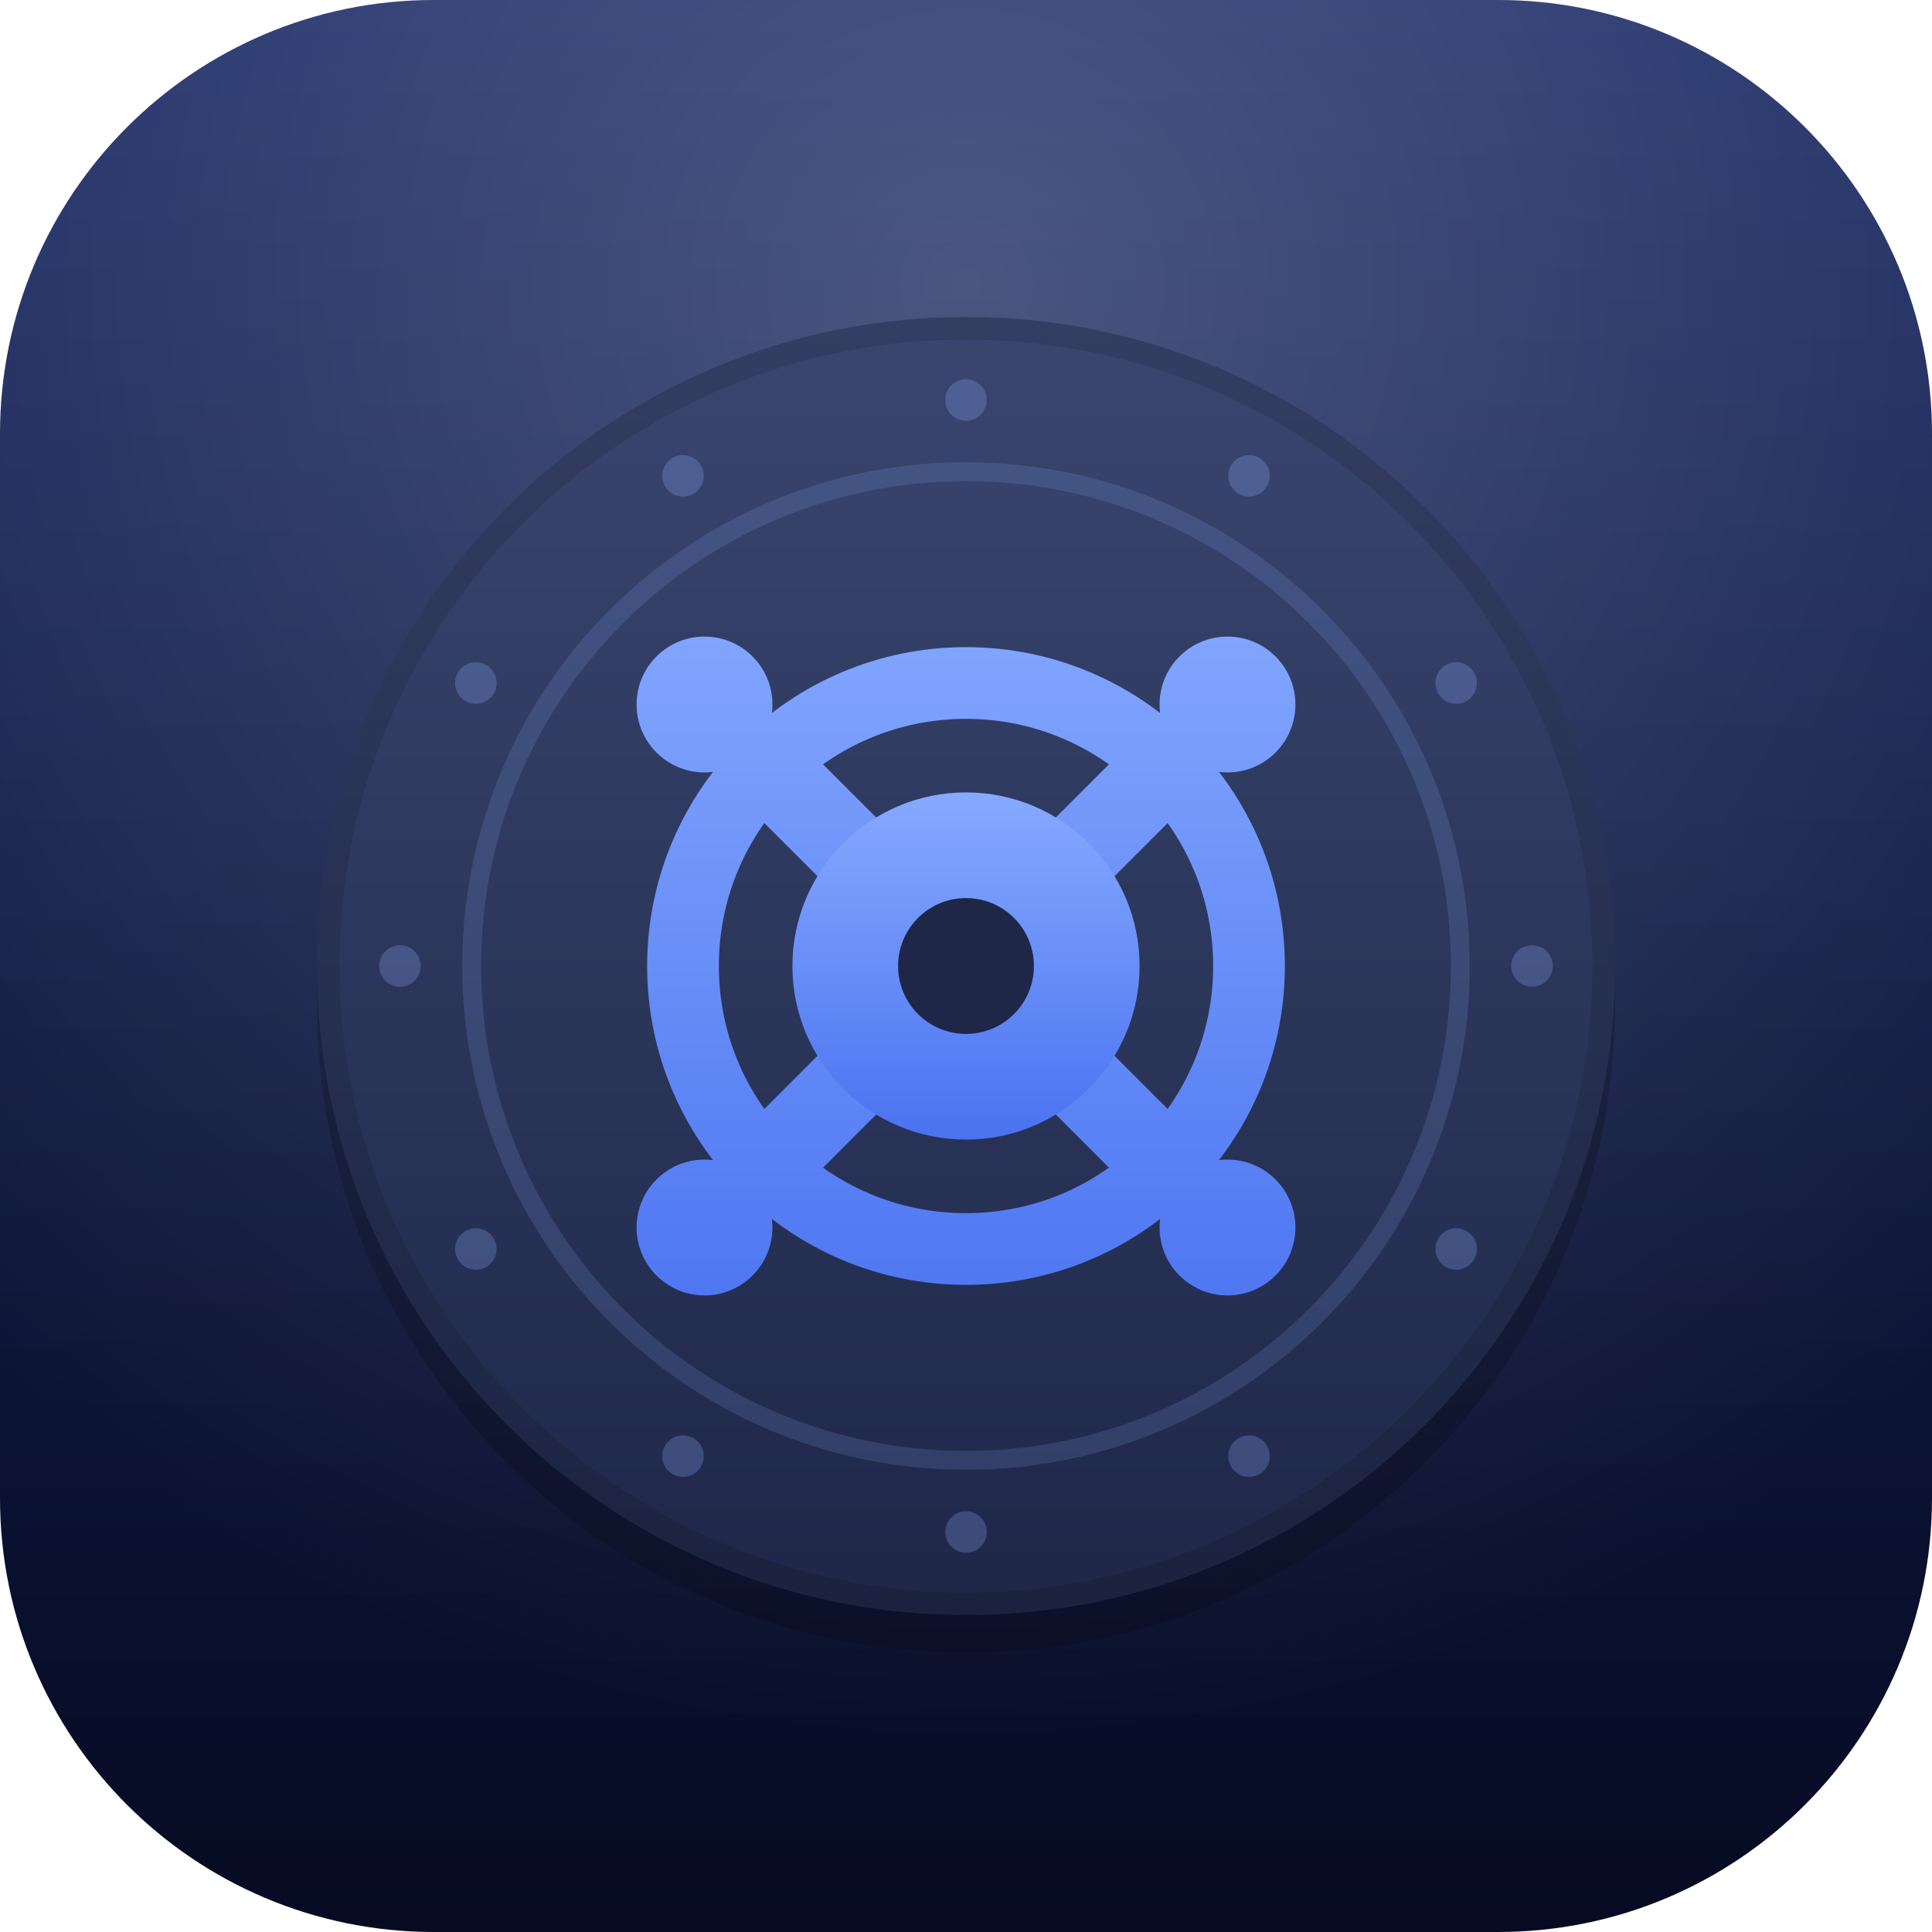
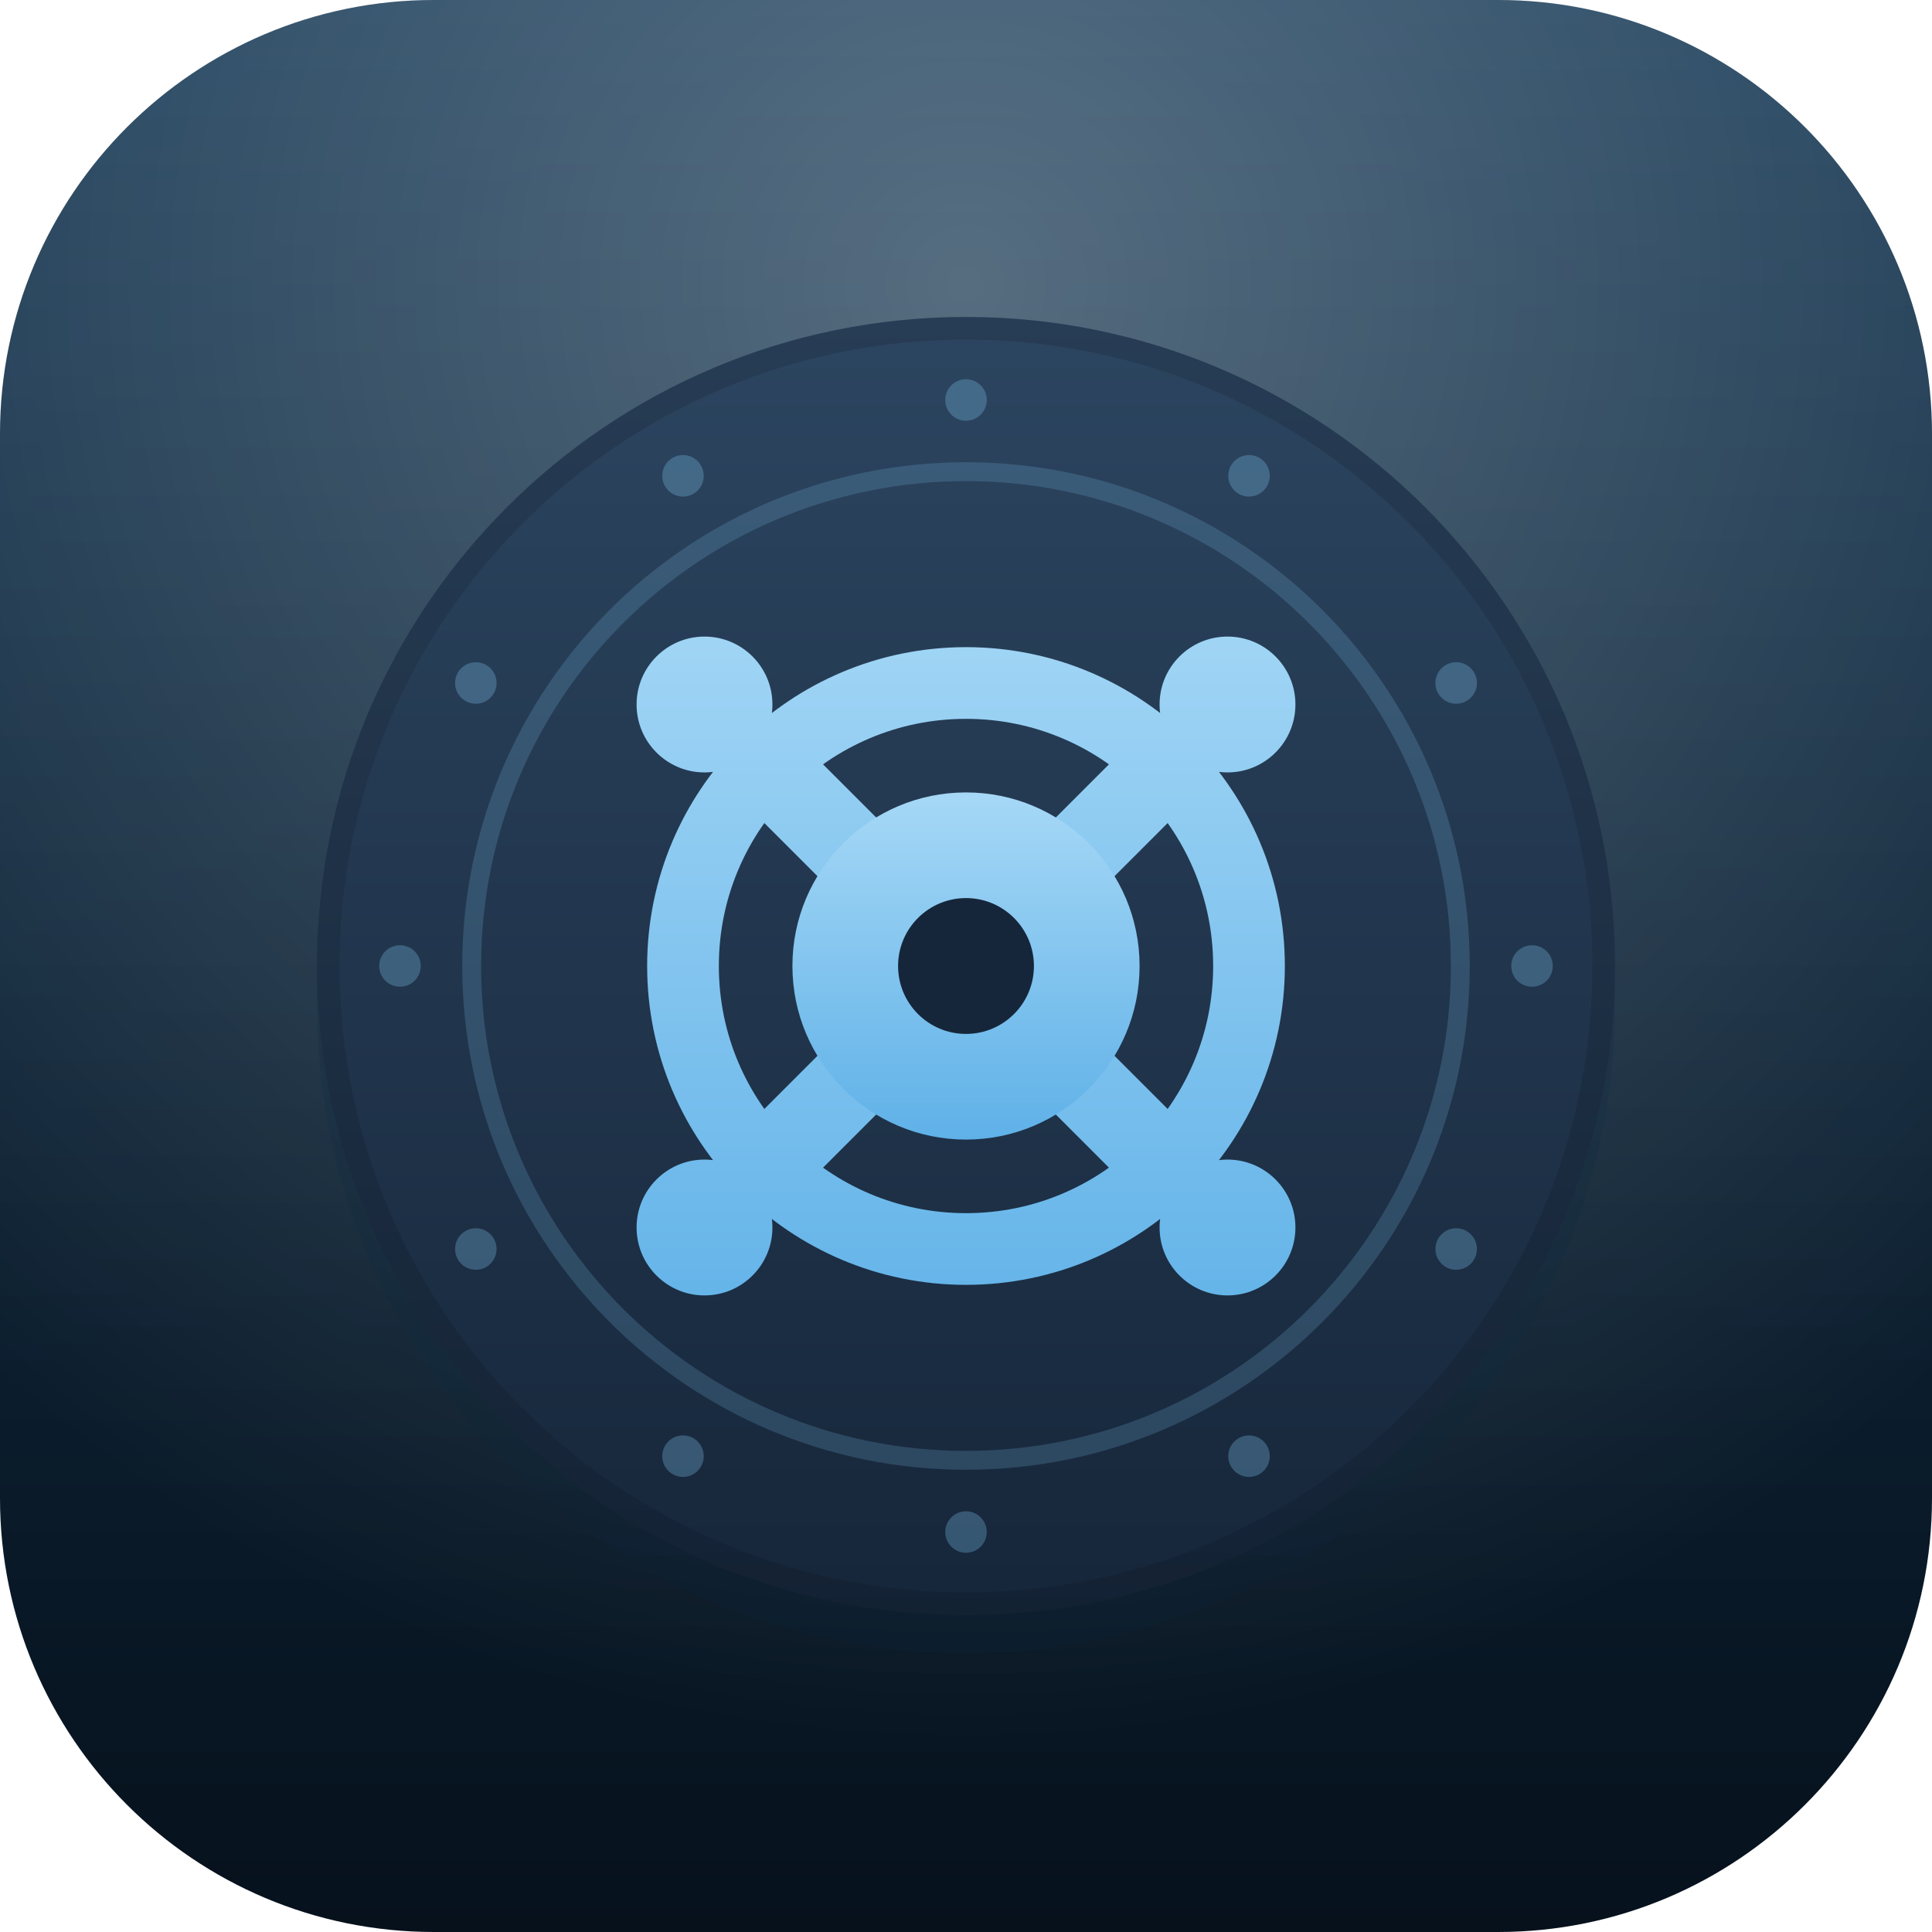
<svg xmlns="http://www.w3.org/2000/svg" viewBox="0 0 1024 1024" width="1024" height="1024">
  <defs>
    <clipPath id="sq">
      <rect width="1024" height="1024" rx="230" />
    </clipPath>
  </defs>
  <g clip-path="url(#sq)">
    <defs>
      <linearGradient id="L0bg" gradientUnits="userSpaceOnUse" x1="0" y1="0" x2="0" y2="1024">
-         <stop offset="0" stop-color="#1A2A66" />
-         <stop offset="1" stop-color="#060B22" />
+         <stop offset="0" stop-color="#173A57" />
+         <stop offset="1" stop-color="#06111C" />
      </linearGradient>
      <radialGradient id="L0hi" cx=".5" cy=".15" r=".75">
-         <stop offset="0" stop-color="#FFFFFF" stop-opacity=".22" />
+         <stop offset="0" stop-color="#FFFFFF" stop-opacity=".28" />
        <stop offset="1" stop-color="#FFFFFF" stop-opacity="0" />
      </radialGradient>
    </defs>
    <rect width="1024" height="1024" fill="url(#L0bg)" />
    <rect width="1024" height="1024" fill="url(#L0hi)" />
-     <circle cx="512" cy="532" r="344" fill="#000" fill-opacity=".18" />
+     <circle cx="512" cy="532" r="344" fill="#0B2A40" fill-opacity=".18" />
    <defs>
      <linearGradient id="L1d" gradientUnits="userSpaceOnUse" x1="0" y1="168" x2="0" y2="856">
-         <stop offset="0" stop-color="#3A4670" />
-         <stop offset="1" stop-color="#1E2748" />
+         <stop offset="0" stop-color="#2C4560" />
+         <stop offset="1" stop-color="#16263A" />
      </linearGradient>
    </defs>
    <circle cx="512" cy="512" r="344" fill="url(#L1d)" />
    <circle cx="512" cy="512" r="338" fill="none" stroke="#000000" stroke-opacity=".12" stroke-width="12" />
-     <circle cx="512" cy="512" r="262" fill="none" stroke="#8FB0FF" stroke-opacity=".16" stroke-width="10" />
-     <circle cx="512.0" cy="212.0" r="11" fill="#8FB0FF" fill-opacity=".26" />
-     <circle cx="662.0" cy="252.2" r="11" fill="#8FB0FF" fill-opacity=".26" />
-     <circle cx="771.8" cy="362.0" r="11" fill="#8FB0FF" fill-opacity=".26" />
-     <circle cx="812.0" cy="512.0" r="11" fill="#8FB0FF" fill-opacity=".26" />
-     <circle cx="771.8" cy="662.0" r="11" fill="#8FB0FF" fill-opacity=".26" />
-     <circle cx="662.0" cy="771.8" r="11" fill="#8FB0FF" fill-opacity=".26" />
-     <circle cx="512.0" cy="812.0" r="11" fill="#8FB0FF" fill-opacity=".26" />
-     <circle cx="362.0" cy="771.8" r="11" fill="#8FB0FF" fill-opacity=".26" />
-     <circle cx="252.2" cy="662.0" r="11" fill="#8FB0FF" fill-opacity=".26" />
-     <circle cx="212.0" cy="512.0" r="11" fill="#8FB0FF" fill-opacity=".26" />
-     <circle cx="252.2" cy="362.0" r="11" fill="#8FB0FF" fill-opacity=".26" />
-     <circle cx="362.0" cy="252.2" r="11" fill="#8FB0FF" fill-opacity=".26" />
+     <circle cx="512" cy="512" r="262" fill="none" stroke="#80C5EF" stroke-opacity=".20" stroke-width="10" />
+     <circle cx="512.0" cy="212.0" r="11" fill="#80C5EF" fill-opacity=".30" />
+     <circle cx="662.0" cy="252.2" r="11" fill="#80C5EF" fill-opacity=".30" />
+     <circle cx="771.8" cy="362.0" r="11" fill="#80C5EF" fill-opacity=".30" />
+     <circle cx="812.0" cy="512.0" r="11" fill="#80C5EF" fill-opacity=".30" />
+     <circle cx="771.8" cy="662.0" r="11" fill="#80C5EF" fill-opacity=".30" />
+     <circle cx="662.0" cy="771.8" r="11" fill="#80C5EF" fill-opacity=".30" />
+     <circle cx="512.0" cy="812.0" r="11" fill="#80C5EF" fill-opacity=".30" />
+     <circle cx="362.0" cy="771.8" r="11" fill="#80C5EF" fill-opacity=".30" />
+     <circle cx="252.2" cy="662.0" r="11" fill="#80C5EF" fill-opacity=".30" />
+     <circle cx="212.0" cy="512.0" r="11" fill="#80C5EF" fill-opacity=".30" />
+     <circle cx="252.2" cy="362.0" r="11" fill="#80C5EF" fill-opacity=".30" />
+     <circle cx="362.0" cy="252.2" r="11" fill="#80C5EF" fill-opacity=".30" />
    <defs>
      <linearGradient id="L2w" gradientUnits="userSpaceOnUse" x1="0" y1="300" x2="0" y2="724">
-         <stop offset="0" stop-color="#86AAFF" />
-         <stop offset="1" stop-color="#4A72F0" />
+         <stop offset="0" stop-color="#A6D8F6" />
+         <stop offset="1" stop-color="#5FB1E8" />
      </linearGradient>
    </defs>
    <circle cx="512" cy="512" r="150" fill="none" stroke="url(#L2w)" stroke-width="38" />
    <g stroke="url(#L2w)" stroke-width="44" stroke-linecap="round">
      <line x1="650.6" y1="650.6" x2="373.4" y2="373.4" />
      <line x1="373.4" y1="650.6" x2="650.6" y2="373.4" />
    </g>
    <circle cx="650.6" cy="650.6" r="36" fill="url(#L2w)" />
    <circle cx="373.4" cy="650.6" r="36" fill="url(#L2w)" />
    <circle cx="373.4" cy="373.4" r="36" fill="url(#L2w)" />
    <circle cx="650.6" cy="373.4" r="36" fill="url(#L2w)" />
    <defs>
      <linearGradient id="L3h" gradientUnits="userSpaceOnUse" x1="0" y1="420" x2="0" y2="604">
-         <stop offset="0" stop-color="#86AAFF" />
-         <stop offset="1" stop-color="#4A72F0" />
+         <stop offset="0" stop-color="#A6D8F6" />
+         <stop offset="1" stop-color="#5FB1E8" />
      </linearGradient>
    </defs>
    <circle cx="512" cy="512" r="92" fill="url(#L3h)" />
-     <circle cx="512" cy="512" r="36" fill="#1E2748" />
+     <circle cx="512" cy="512" r="36" fill="#16263A" />
  </g>
</svg>
